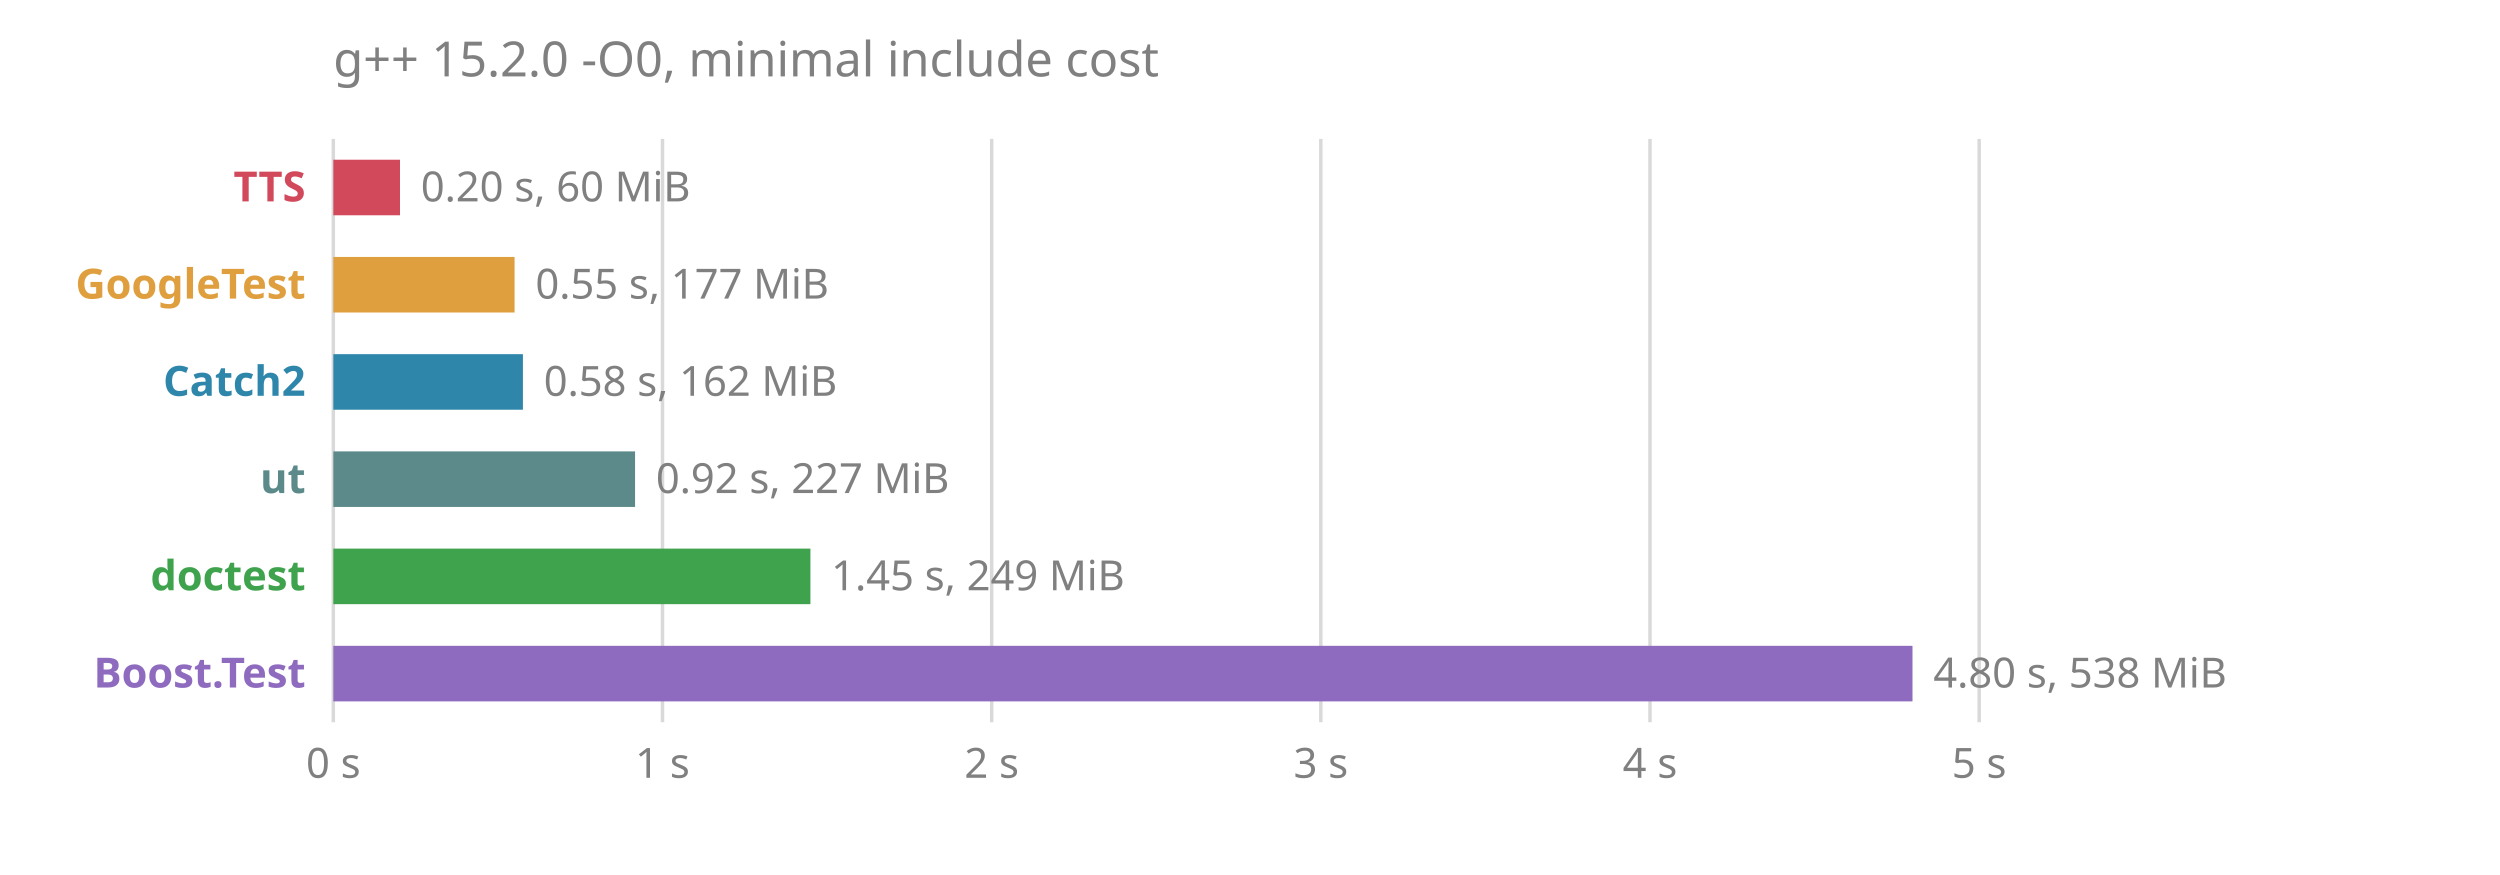
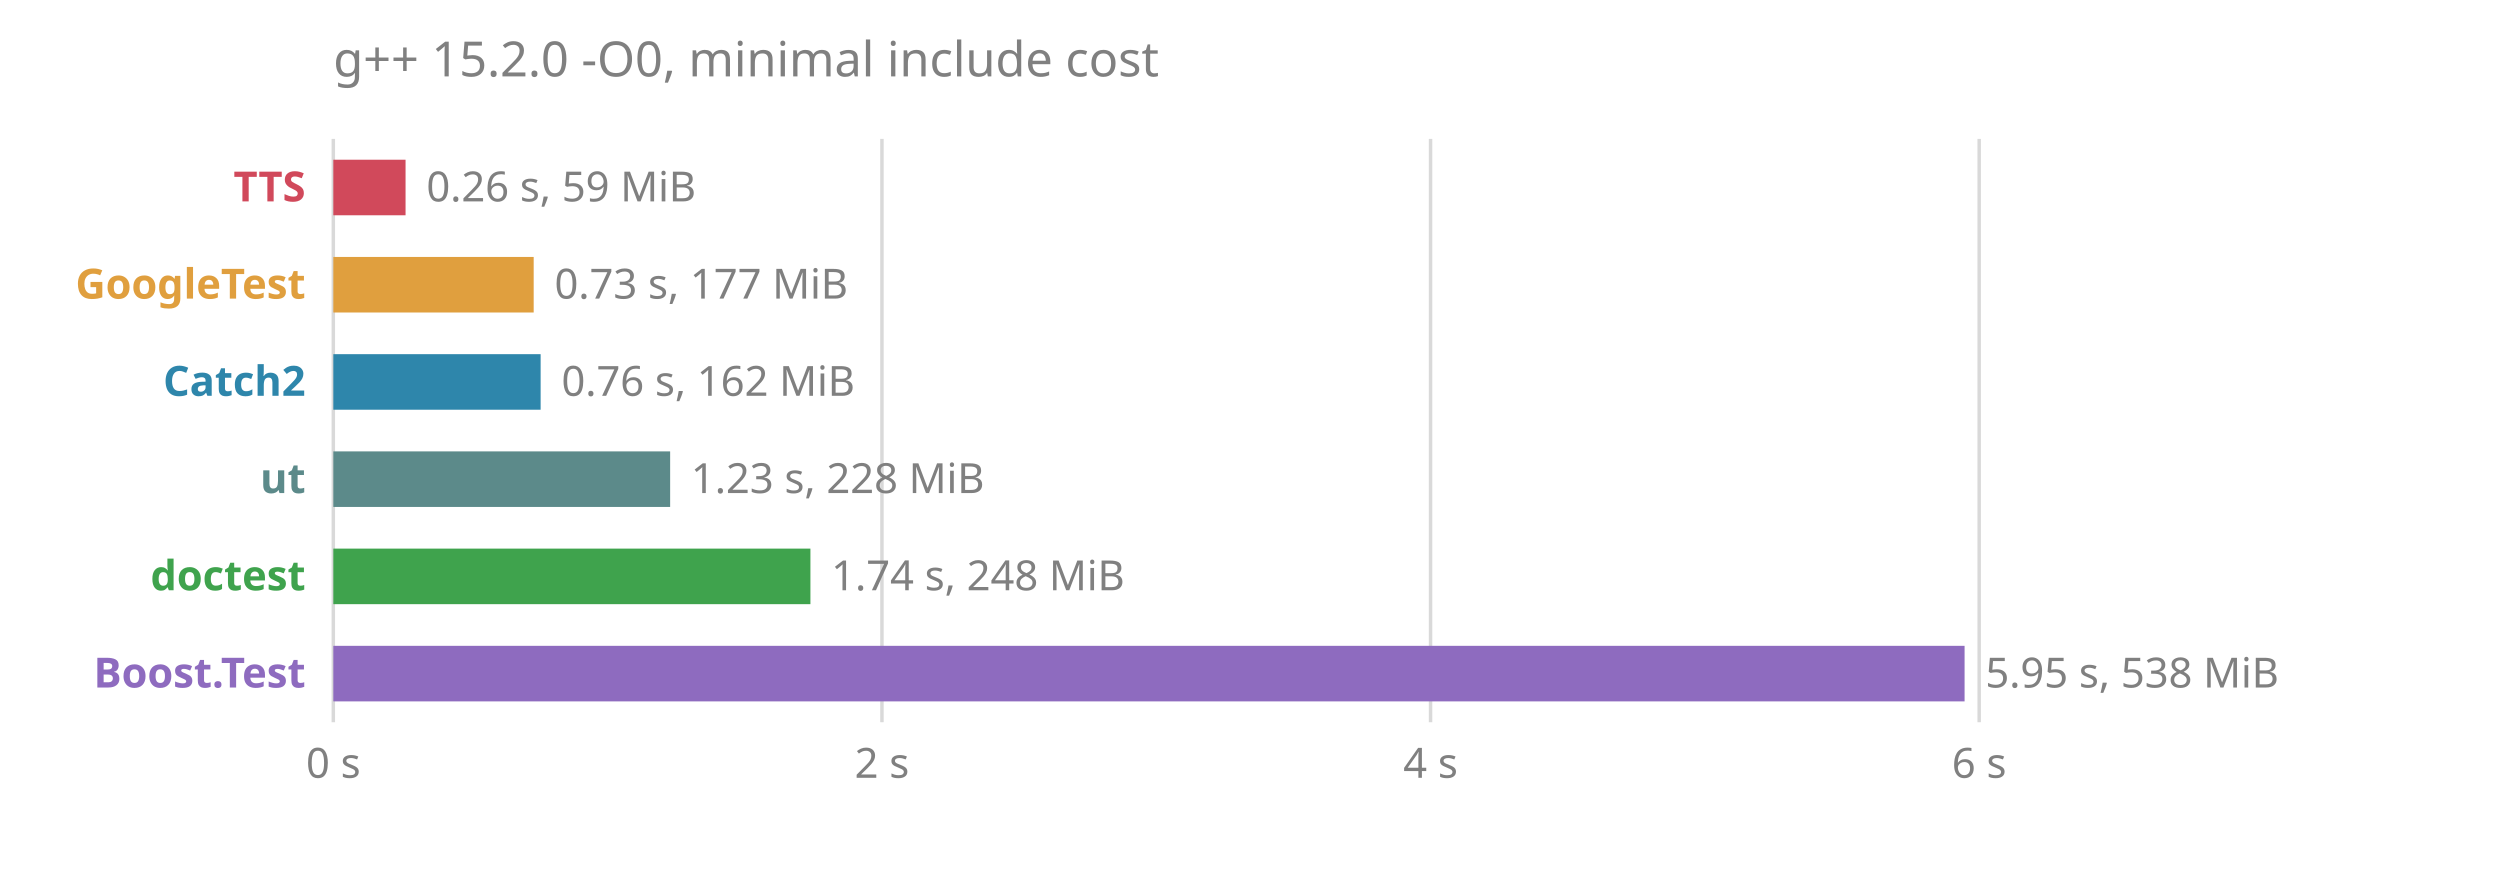
<svg xmlns="http://www.w3.org/2000/svg" viewBox="0 0 720 252" font-family="sans-serif" font-size="12">
  <text x="96" y="22" fill="#808080" font-size="14">g++ 15.2.0 -O0, minimal include cost</text>
  <line x1="96.0" x2="96.0" y1="40" y2="208" stroke="#808080" stroke-opacity="0.3" />
  <text x="96.0" y="224" fill="#808080" text-anchor="middle">0 s</text>
-   <line x1="190.8" x2="190.8" y1="40" y2="208" stroke="#808080" stroke-opacity="0.3" />
-   <text x="190.8" y="224" fill="#808080" text-anchor="middle">1 s</text>
-   <line x1="285.6" x2="285.6" y1="40" y2="208" stroke="#808080" stroke-opacity="0.3" />
-   <text x="285.6" y="224" fill="#808080" text-anchor="middle">2 s</text>
-   <line x1="380.4" x2="380.4" y1="40" y2="208" stroke="#808080" stroke-opacity="0.3" />
-   <text x="380.4" y="224" fill="#808080" text-anchor="middle">3 s</text>
-   <line x1="475.2" x2="475.2" y1="40" y2="208" stroke="#808080" stroke-opacity="0.3" />
-   <text x="475.2" y="224" fill="#808080" text-anchor="middle">4 s</text>
+   <line x1="254.0" x2="254.0" y1="40" y2="208" stroke="#808080" stroke-opacity="0.3" />
+   <text x="254.0" y="224" fill="#808080" text-anchor="middle">2 s</text>
+   <line x1="412.0" x2="412.0" y1="40" y2="208" stroke="#808080" stroke-opacity="0.3" />
+   <text x="412.0" y="224" fill="#808080" text-anchor="middle">4 s</text>
  <line x1="570.0" x2="570.0" y1="40" y2="208" stroke="#808080" stroke-opacity="0.3" />
-   <text x="570.0" y="224" fill="#808080" text-anchor="middle">5 s</text>
+   <text x="570.0" y="224" fill="#808080" text-anchor="middle">6 s</text>
  <text x="88" y="58" fill="#d1495b" font-weight="bold" text-anchor="end">TTS</text>
-   <rect x="96" y="46" width="19.2" height="16" fill="#d1495b" />
-   <text x="121.2" y="58" fill="#808080">0.20 s, 60 MiB</text>
+   <rect x="96" y="46" width="20.8" height="16" fill="#d1495b" />
+   <text x="122.8" y="58" fill="#808080">0.26 s, 59 MiB</text>
  <text x="88" y="86" fill="#e09f3e" font-weight="bold" text-anchor="end">GoogleTest</text>
-   <rect x="96" y="74" width="52.2" height="16" fill="#e09f3e" />
-   <text x="154.2" y="86" fill="#808080">0.55 s, 177 MiB</text>
+   <rect x="96" y="74" width="57.7" height="16" fill="#e09f3e" />
+   <text x="159.7" y="86" fill="#808080">0.73 s, 177 MiB</text>
  <text x="88" y="114" fill="#2e86ab" font-weight="bold" text-anchor="end">Catch2</text>
-   <rect x="96" y="102" width="54.6" height="16" fill="#2e86ab" />
-   <text x="156.6" y="114" fill="#808080">0.58 s, 162 MiB</text>
+   <rect x="96" y="102" width="59.7" height="16" fill="#2e86ab" />
+   <text x="161.7" y="114" fill="#808080">0.76 s, 162 MiB</text>
  <text x="88" y="142" fill="#5c8a8a" font-weight="bold" text-anchor="end">ut</text>
-   <rect x="96" y="130" width="86.9" height="16" fill="#5c8a8a" />
-   <text x="188.9" y="142" fill="#808080">0.92 s, 227 MiB</text>
+   <rect x="96" y="130" width="97.0" height="16" fill="#5c8a8a" />
+   <text x="199.0" y="142" fill="#808080">1.23 s, 228 MiB</text>
  <text x="88" y="170" fill="#3fa34d" font-weight="bold" text-anchor="end">doctest</text>
  <rect x="96" y="158" width="137.4" height="16" fill="#3fa34d" />
-   <text x="239.4" y="170" fill="#808080">1.45 s, 249 MiB</text>
+   <text x="239.4" y="170" fill="#808080">1.74 s, 248 MiB</text>
  <text x="88" y="198" fill="#8e6bbf" font-weight="bold" text-anchor="end">Boost.Test</text>
-   <rect x="96" y="186" width="454.8" height="16" fill="#8e6bbf" />
-   <text x="556.8" y="198" fill="#808080">4.80 s, 538 MiB</text>
+   <rect x="96" y="186" width="469.8" height="16" fill="#8e6bbf" />
+   <text x="571.8" y="198" fill="#808080">5.95 s, 538 MiB</text>
</svg>
